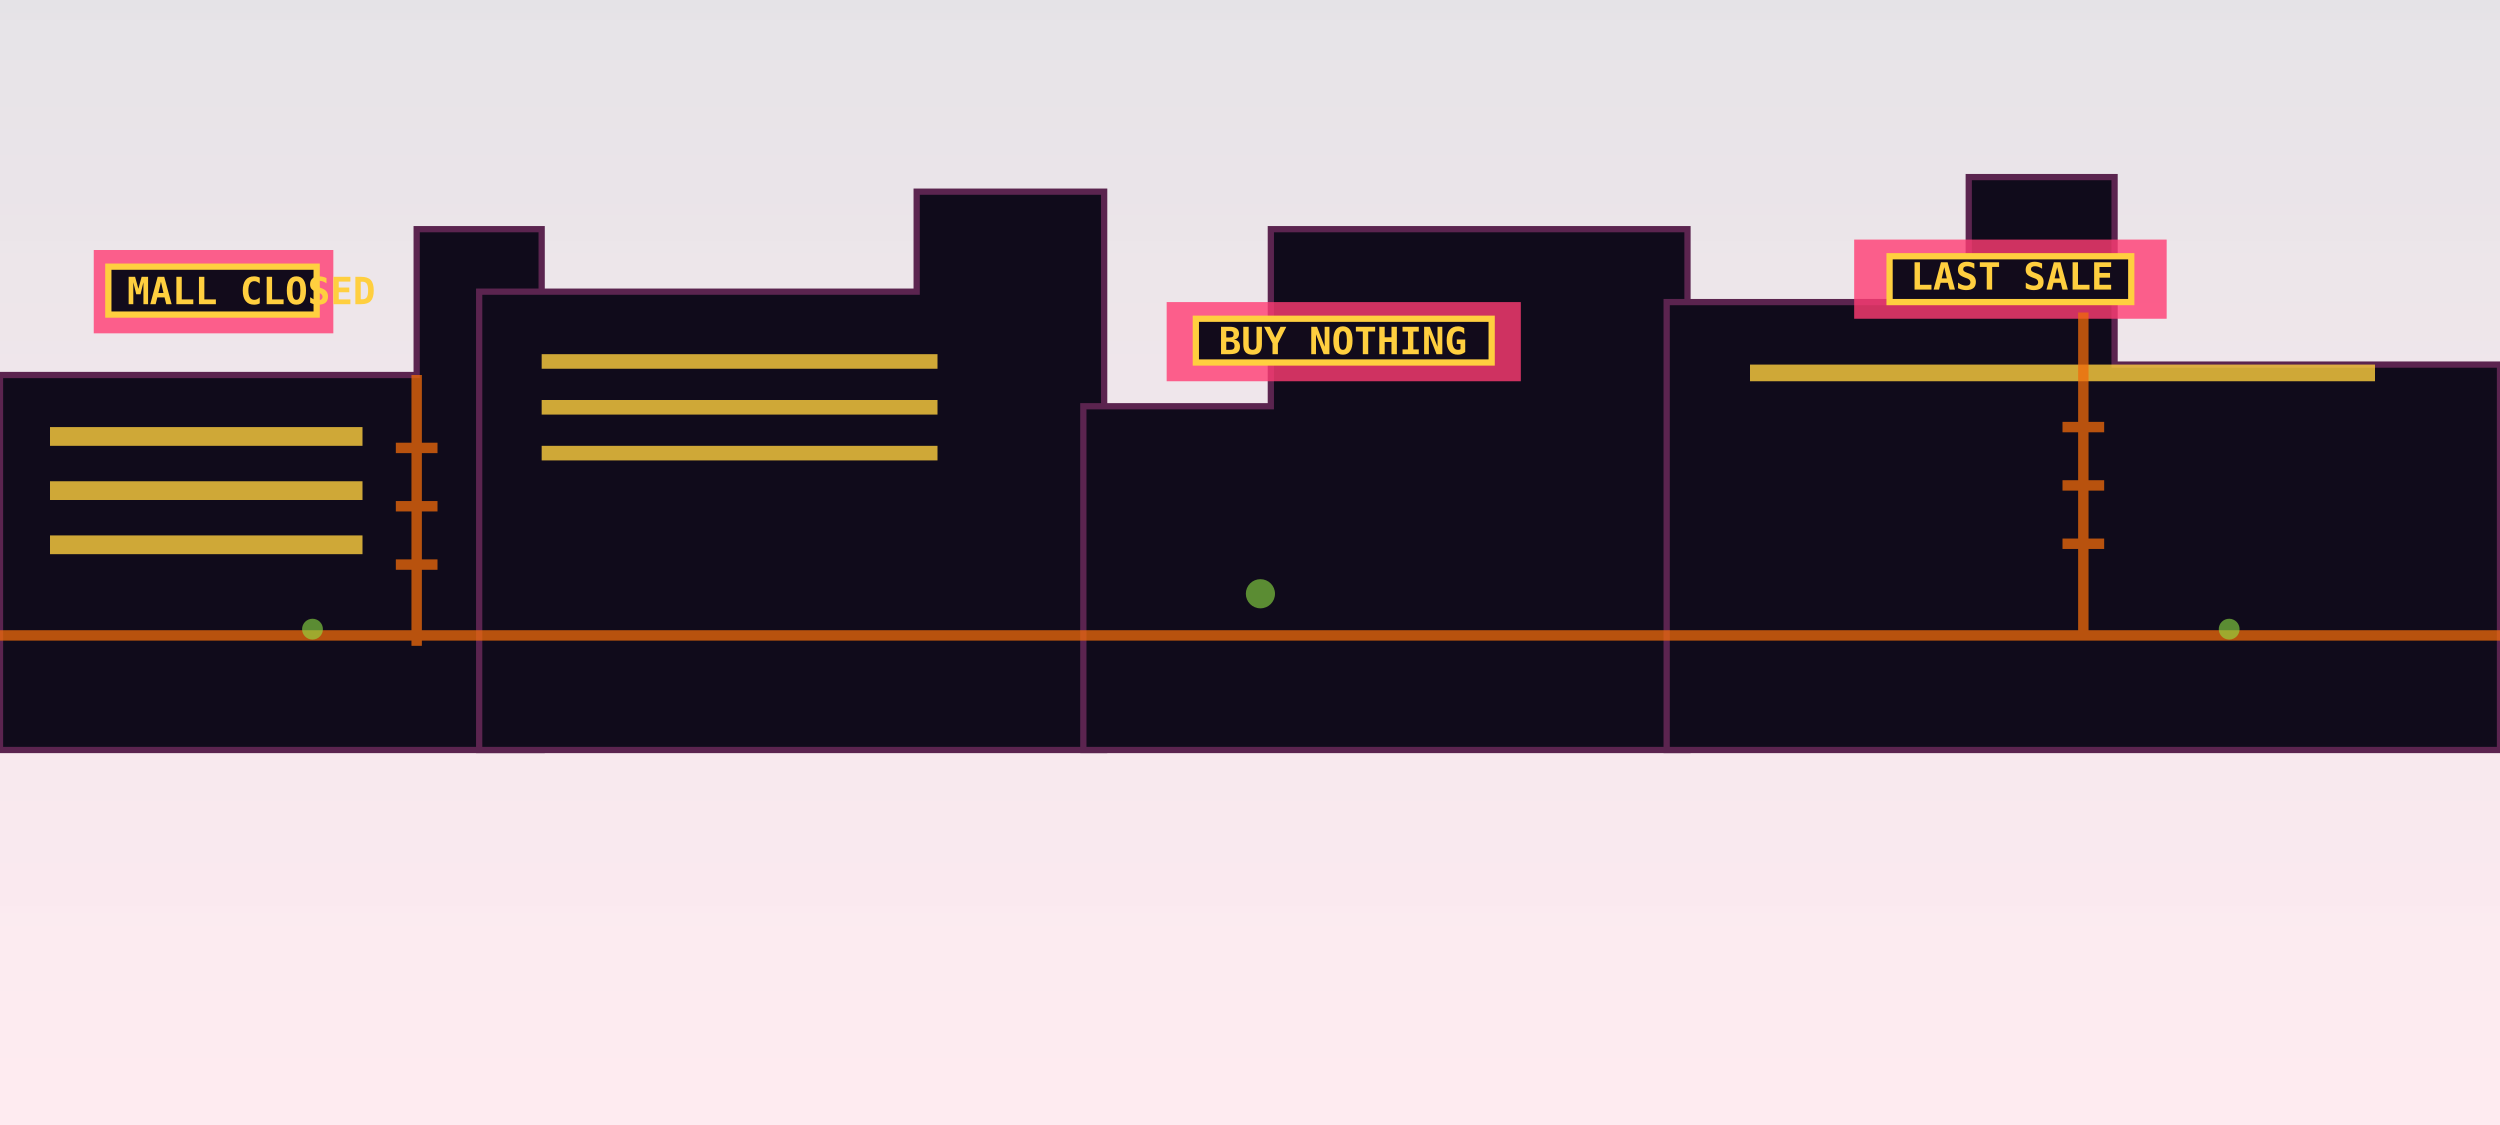
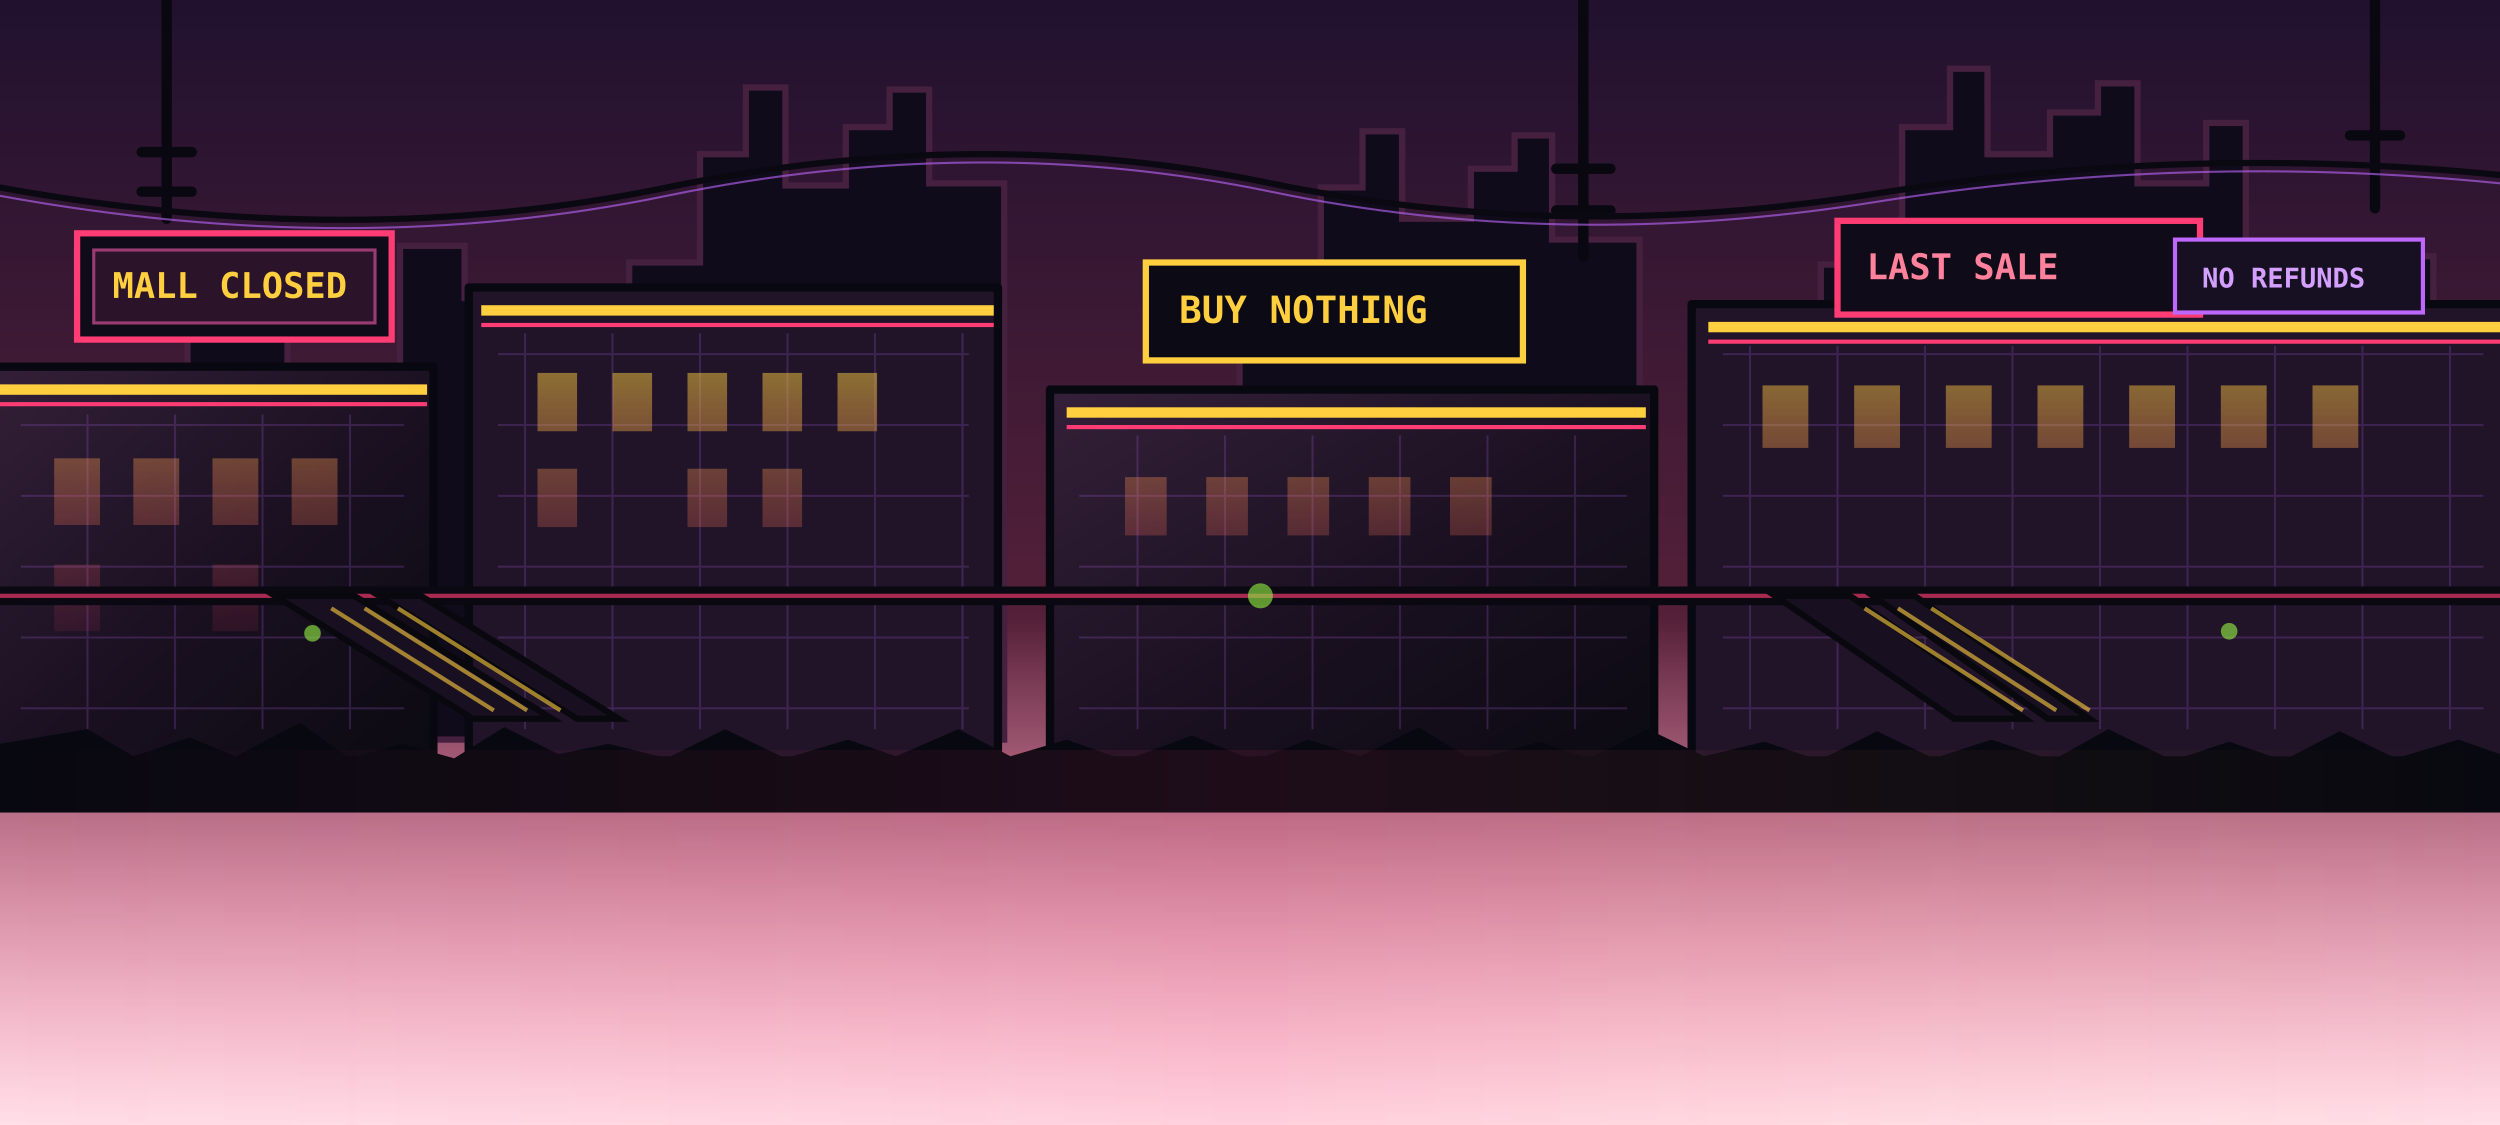
<svg xmlns="http://www.w3.org/2000/svg" viewBox="0 0 1200 540">
  <defs>
-     <linearGradient id="sky" x2="0" y2="1">
-       <stop stop-color="#2b1739" stop-opacity=".12" />
-       <stop offset="1" stop-color="#ff3c73" stop-opacity=".1" />
+     <linearGradient id="sky" x1="0" y1="0" x2="0" y2="1">
+       <stop stop-color="#20112f" />
+       <stop offset=".55" stop-color="#552039" />
+       <stop offset="1" stop-color="#ff3c73" stop-opacity=".16" />
    </linearGradient>
+     <linearGradient id="glass" x1="0" y1="0" x2="0" y2="1">
+       <stop stop-color="#ffcf3f" stop-opacity=".65" />
+       <stop offset="1" stop-color="#ff3c73" stop-opacity=".12" />
+     </linearGradient>
+     <linearGradient id="wall" x1="0" y1="0" x2="1" y2="1">
+       <stop stop-color="#342039" />
+       <stop offset=".55" stop-color="#1a1020" />
+       <stop offset="1" stop-color="#0b0a12" />
+     </linearGradient>
+     <linearGradient id="haze" x1="0" y1="0" x2="1" y2="0">
+       <stop stop-color="#ff3c73" stop-opacity="0" />
+       <stop offset=".5" stop-color="#ff3c73" stop-opacity=".2" />
+       <stop offset="1" stop-color="#ffcf3f" stop-opacity="0" />
+     </linearGradient>
+     <pattern id="tiles" width="42" height="34" patternUnits="userSpaceOnUse">
+       <path d="M0 0h42v34H0z" fill="none" stroke="#bd67ff" stroke-width="1" opacity=".18" />
+     </pattern>
  </defs>
  <rect width="1200" height="540" fill="url(#sky)" />
-   <g fill="#100b1b" stroke="#5b244f" stroke-width="3">
-     <path d="M0 360V180h200v-70h60v250z" />
-     <path d="M230 360V140h210v-48h90v268z" />
-     <path d="M520 360V195h90v-85h200v250z" />
-     <path d="M800 360V145h145v-60h70v90h185v185z" />
+   <g fill="#100b1b" stroke="#45203f" stroke-width="3">
+     <path d="M0 355V205h90v-45h48v30h54v-72h31v25h36v212z" />
+     <path d="M255 355V171h47v-45h34v-52h22v-32h19v47h29v-28h21v-18h19v45h36v267z" />
+     <path d="M520 355V215h75v-78h39v-47h20v-27h19v42h33v-24h21v-16h18v50h42v240z" />
+     <path d="M814 355V167h60v-40h39v-66h23v-28h18v41h30v-20h23v-14h19v48h33v-29h19v64h90v232z" />
  </g>
-   <g fill="#ffcf3f" opacity=".8">
-     <path d="M24 205h150v9H24zM24 231h150v9H24zM24 257h150v9H24zM260 170h190v7H260zM260 192h190v7H260zM260 214h190v7H260zM840 175h300v8H840z" />
+   <g stroke="#080810" stroke-width="4" stroke-linejoin="round">
+     <path d="M-10 365V176h218v189z" fill="url(#wall)" />
+     <path d="M225 365V138h254v227z" fill="#211428" />
+     <path d="M504 365V187h290v178z" fill="url(#wall)" />
+     <path d="M812 365V146h398v219z" fill="#211328" />
  </g>
-   <g fill="#ff3c73" opacity=".8">
-     <path d="M45 120h115v40H45zM560 145h170v38H560zM890 115h150v38H890z" />
+   <path d="M10 199h184v151H10zM239 160h226v190H239zM518 209h263v141H518zM827 166h365v184H827z" fill="url(#tiles)" />
+   <g fill="url(#glass)" opacity=".75">
+     <path d="M26 220h22v32H26zM64 220h22v32H64zM102 220h22v32h-22zM140 220h22v32h-22zM26 271h22v32H26zM102 271h22v32h-22zM258 179h19v28h-19zM294 179h19v28h-19zM330 179h19v28h-19zM366 179h19v28h-19zM402 179h19v28h-19zM258 225h19v28h-19zM330 225h19v28h-19zM366 225h19v28h-19zM540 229h20v28h-20zM579 229h20v28h-20zM618 229h20v28h-20zM657 229h20v28h-20zM696 229h20v28h-20zM846 185h22v30h-22zM890 185h22v30h-22zM934 185h22v30h-22zM978 185h22v30h-22zM1022 185h22v30h-22zM1066 185h22v30h-22zM1110 185h22v30h-22z" />
  </g>
-   <g fill="#120b1b" stroke="#ffcf3f" stroke-width="3">
-     <path d="M52 128h100v23H52zM574 153h142v21H574zM907 123h116v22H907z" />
+   <g fill="none" stroke-width="5">
+     <path d="M0 187h205M231 149h246M512 198h278M820 157h380" stroke="#ffcf3f" />
+     <path d="M0 194h205M231 156h246M512 205h278M820 164h380" stroke="#ff3c73" stroke-width="2" />
  </g>
-   <g fill="#ffcf3f" font-family="monospace" font-size="18" font-weight="900">
-     <text x="61" y="146">MALL CLOSED</text>
-     <text x="585" y="170">BUY NOTHING</text>
-     <text x="917" y="139">LAST SALE</text>
+   <path d="M37 112h151v51H37z" fill="#100b18" stroke="#ff3c73" stroke-width="3" />
+   <path d="M45 120h135v35H45z" fill="#2b1429" stroke="#9b3b74" stroke-width="1.5" />
+   <text x="54" y="143" fill="#ffcf3f" font-family="monospace" font-size="17" font-weight="900">MALL CLOSED</text>
+   <path d="M550 126h181v47H550z" fill="#0c0a14" stroke="#ffcf3f" stroke-width="3" />
+   <text x="566" y="155" fill="#ffcf3f" font-family="monospace" font-size="18" font-weight="900">BUY NOTHING</text>
+   <path d="M882 106h174v45H882z" fill="#100b18" stroke="#ff3c73" stroke-width="3" />
+   <text x="896" y="134" fill="#ff819c" font-family="monospace" font-size="17" font-weight="900">LAST SALE</text>
+   <path d="M1044 115h119v35h-119z" fill="#171022" stroke="#bd67ff" stroke-width="2" />
+   <text x="1057" y="138" fill="#d4a0ff" font-family="monospace" font-size="13" font-weight="900">NO REFUNDS</text>
+   <path d="M0 286h1200" stroke="#0a0911" stroke-width="9" />
+   <path d="M0 286h1200" stroke="#ff3c73" stroke-width="2" opacity=".65" />
+   <path d="M170 286 265 345h-38l-95-59zM202 286l95 59h-20l-95-59z" fill="#181020" stroke="#09080f" stroke-width="3" />
+   <path d="M888 286 972 345h-34l-86-59zM919 286l84 59h-20l-84-59z" fill="#181020" stroke="#09080f" stroke-width="3" />
+   <g stroke="#ffcf3f" stroke-width="2" opacity=".6">
+     <path d="M159 292l78 49m-62-49 78 49m-62-49 78 49m626-49 76 49m-60-49 76 49m-60-49 76 49" />
  </g>
-   <g stroke="#f06a0a" stroke-width="5" fill="none" opacity=".75">
-     <path d="M0 305h1200M200 180v130m-10-95h20m-20 28h20m-20 28h20M1000 150v155m-10-100h20m-20 28h20m-20 28h20" />
+   <g fill="none" stroke-linecap="round">
+     <path d="M80 0v105m-12-32h24m-24 19h24M760 0v123m-13-42h26m-26 20h26M1140 0v100m-12-35h24" stroke="#090810" stroke-width="5" />
+     <path d="M0 90Q170 121 320 90T610 88T900 93T1200 84" stroke="#0a0810" stroke-width="3" />
+     <path d="M0 94Q170 125 320 94T610 92T900 97T1200 88" stroke="#bd67ff" stroke-width="1" opacity=".6" />
  </g>
-   <g fill="#8ee342" opacity=".6">
-     <circle cx="150" cy="302" r="5" />
-     <circle cx="605" cy="285" r="7" />
-     <circle cx="1070" cy="302" r="5" />
+   <g fill="#8ee342" opacity=".65">
+     <circle cx="150" cy="304" r="4" />
+     <circle cx="605" cy="286" r="6" />
+     <circle cx="1070" cy="303" r="4" />
  </g>
+   <path d="M0 357 42 350 64 363 91 354 113 363 144 347 168 364 193 357 218 364 242 349 268 362 292 357 320 364 348 350 377 364 407 355 430 363 460 350 485 363 512 355 540 365 572 353 602 365 628 355 653 363 681 349 707 365 739 356 763 364 791 350 818 363 847 356 873 365 901 351 928 364 956 355 985 365 1012 350 1043 365 1070 356 1096 365 1123 351 1150 364 1180 355 1200 362V390H0Z" fill="#080810" />
+   <rect y="360" width="1200" height="180" fill="url(#haze)" opacity=".45" />
</svg>
